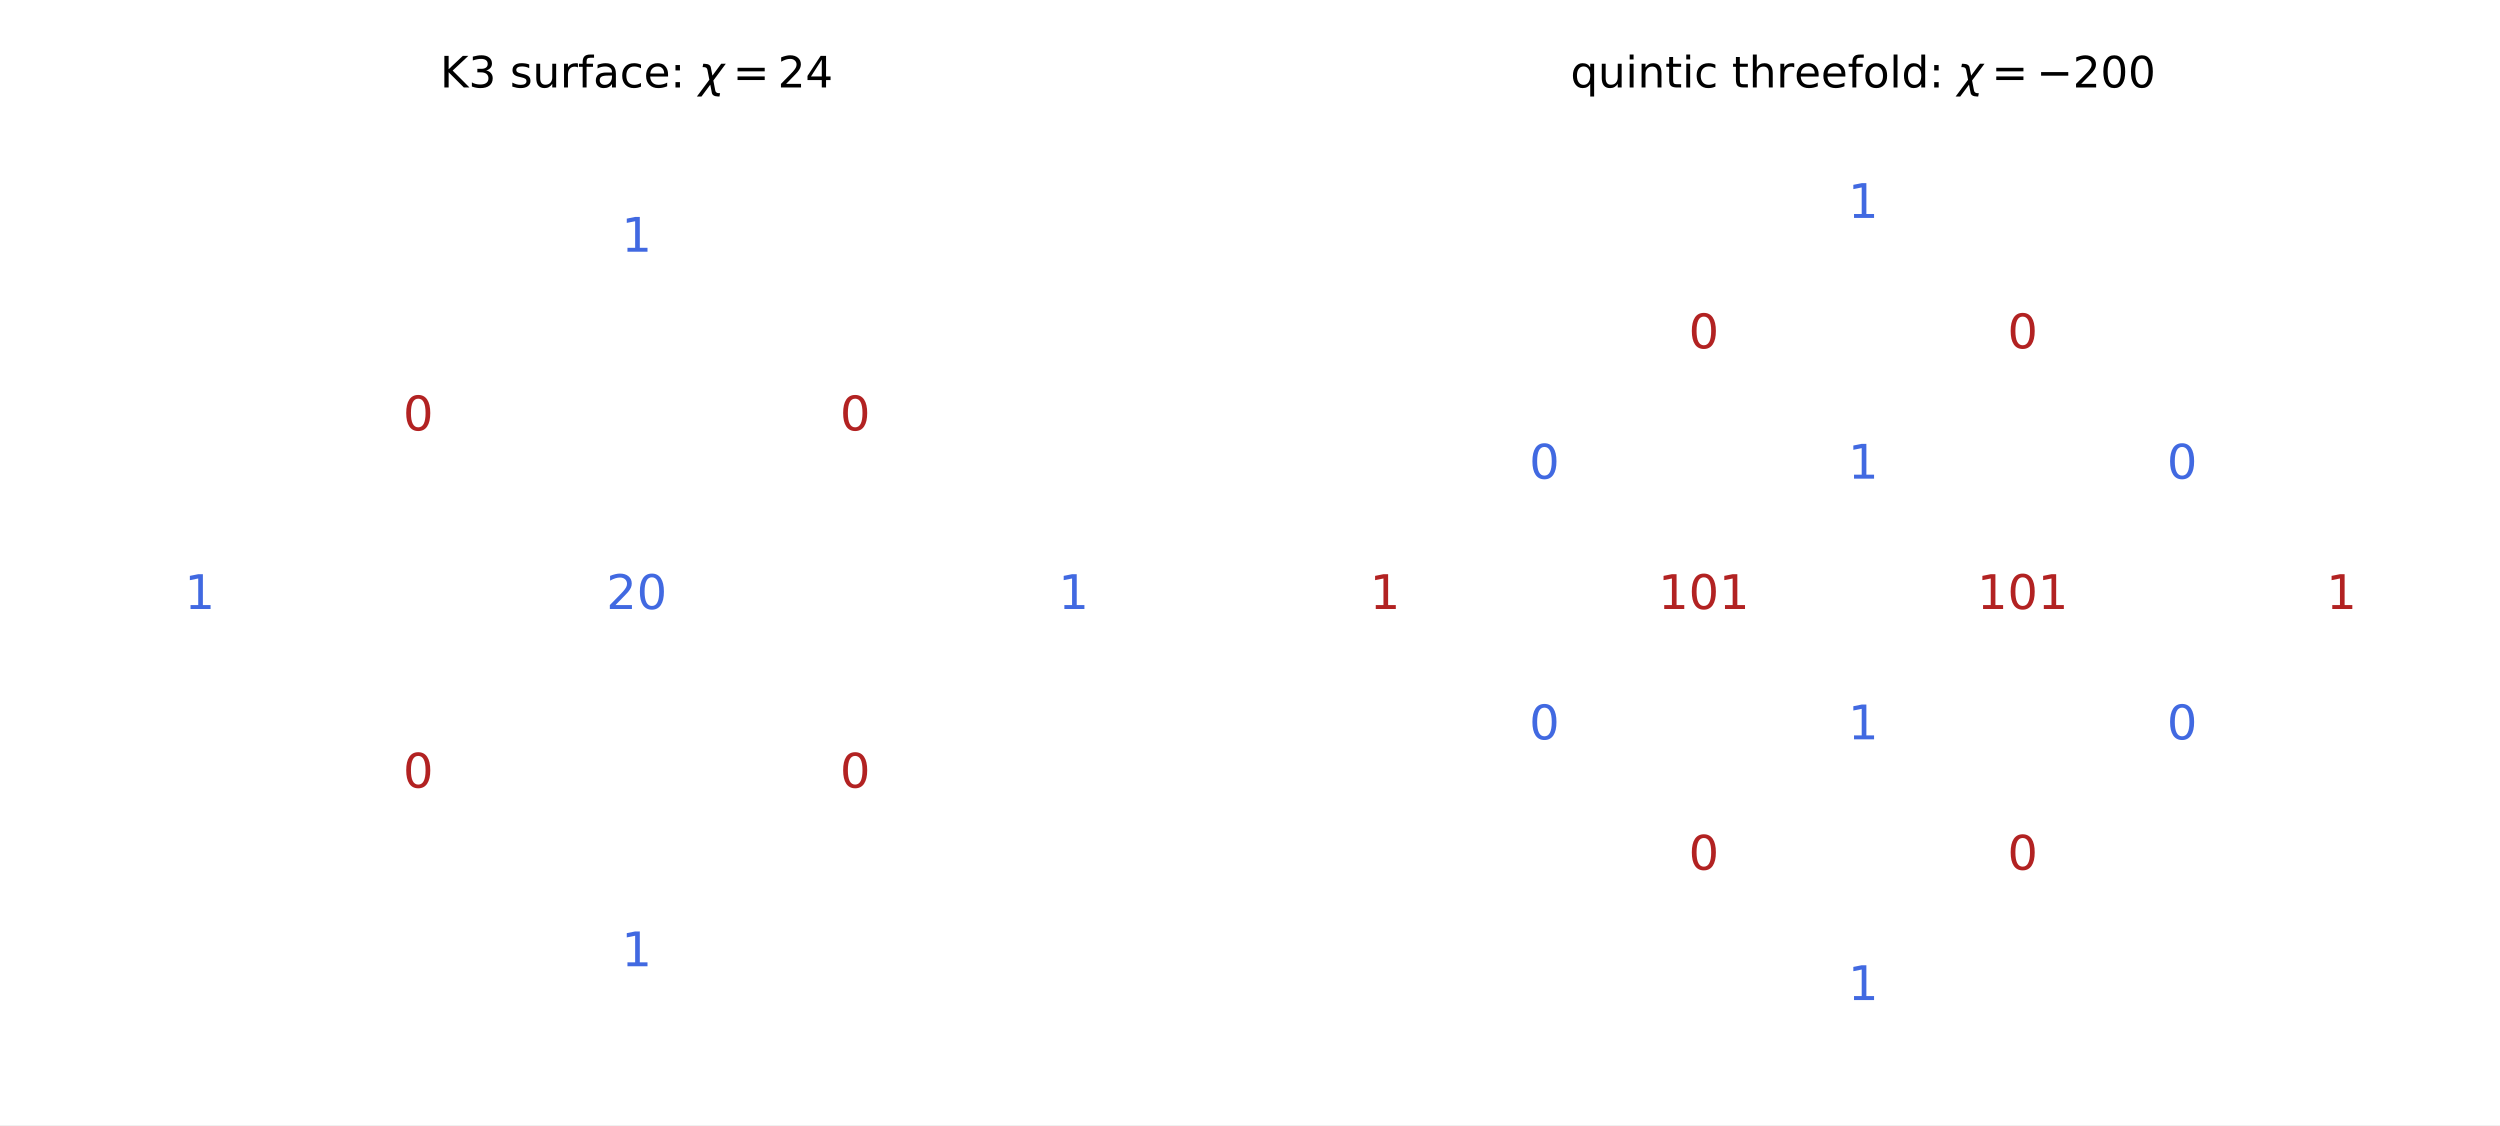
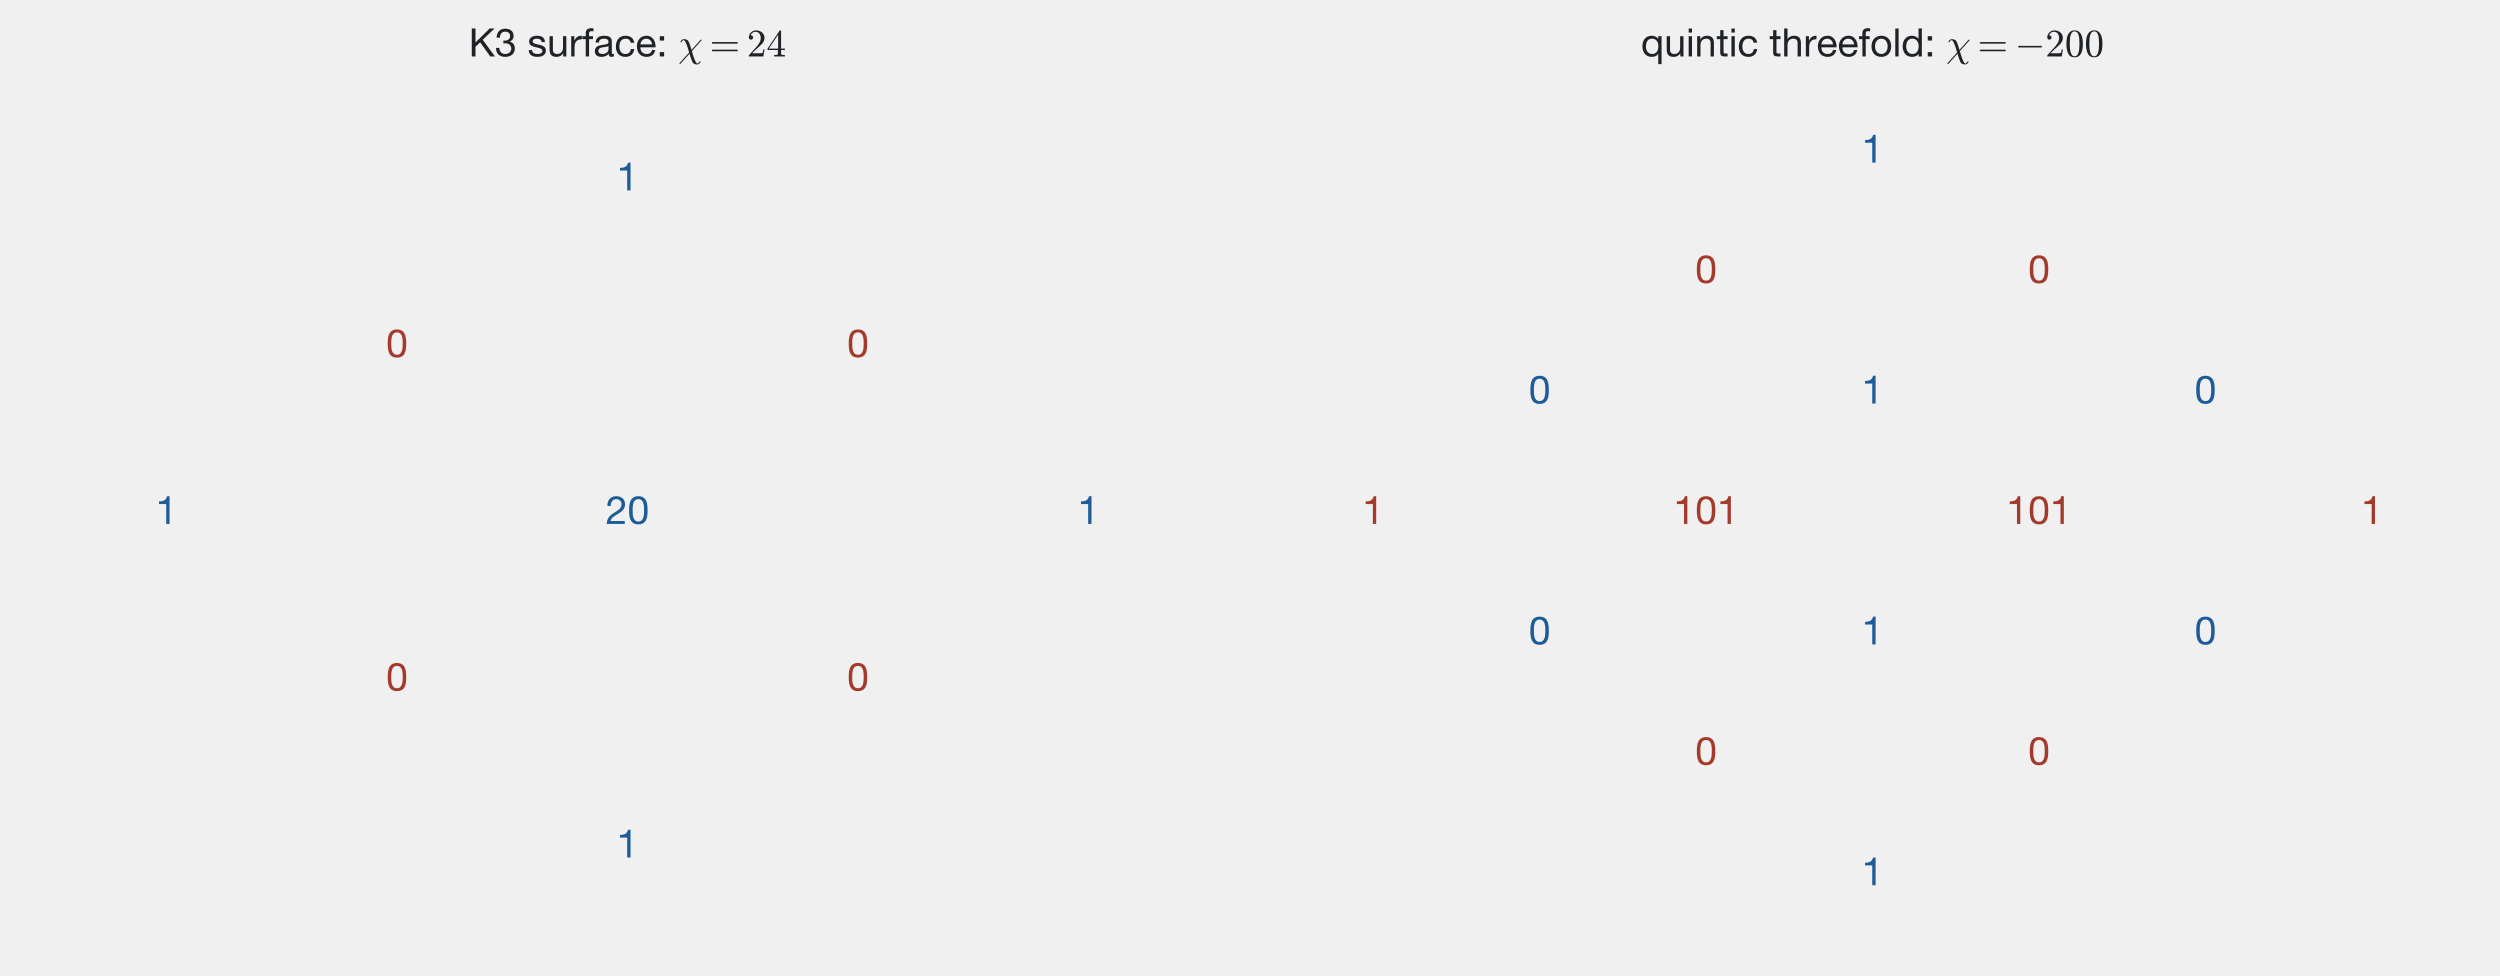
- <svg xmlns="http://www.w3.org/2000/svg" xmlns:xlink="http://www.w3.org/1999/xlink" width="576pt" height="259.2pt" viewBox="0 0 576 259.2" version="1.1">
+ <svg xmlns="http://www.w3.org/2000/svg" xmlns:xlink="http://www.w3.org/1999/xlink" width="638.64pt" height="249.22pt" viewBox="0 0 638.64 249.22" version="1.1">
  <defs>
    <style type="text/css">*{stroke-linejoin: round; stroke-linecap: butt}</style>
  </defs>
  <g id="figure_1">
    <g id="patch_1">
-       <path d="M 0 259.2  L 576 259.2  L 576 0  L 0 0  z " style="fill: #ffffff" />
+       <path d="M 0 249.22  L 638.64 249.22  L 638.64 0  L 0 0  L 0 249.22  z " style="fill: none" />
    </g>
    <g id="axes_1">
      <g id="text_1">
-         <g style="fill: #4169e1" transform="translate(143.2006 58.0042) scale(0.11 -0.11)">
-           <defs>
-             <path id="DejaVuSans-31" d="M 794 531  L 1825 531  L 1825 4091  L 703 3866  L 703 4441  L 1819 4666  L 2450 4666  L 2450 531  L 3481 531  L 3481 0  L 794 0  L 794 531  z " transform="scale(0.015625)" />
-           </defs>
-           <use xlink:href="#DejaVuSans-31" />
+         <g style="fill: #1d5b99" transform="translate(157.5103 48.64516) scale(0.1 -0.1)">
+           <defs>
+             <path id="HelveticaNeue-31" d="M 2278 0  L 2278 4538  L 1862 4538  Q 1818 4282 1696 4115  Q 1574 3949 1398 3853  Q 1222 3757 1004 3721  Q 787 3686 557 3686  L 557 3251  L 1734 3251  L 1734 0  L 2278 0  z " transform="scale(0.015625)" />
+           </defs>
+           <use xlink:href="#HelveticaNeue-31" />
        </g>
      </g>
      <g id="text_2">
-         <g style="fill: #b22222" transform="translate(193.534 99.15976) scale(0.11 -0.11)">
-           <defs>
-             <path id="DejaVuSans-30" d="M 2034 4250  Q 1547 4250 1301 3770  Q 1056 3291 1056 2328  Q 1056 1369 1301 889  Q 1547 409 2034 409  Q 2525 409 2770 889  Q 3016 1369 3016 2328  Q 3016 3291 2770 3770  Q 2525 4250 2034 4250  z M 2034 4750  Q 2819 4750 3233 4129  Q 3647 3509 3647 2328  Q 3647 1150 3233 529  Q 2819 -91 2034 -91  Q 1250 -91 836 529  Q 422 1150 422 2328  Q 422 3509 836 4129  Q 1250 4750 2034 4750  z " transform="scale(0.015625)" />
-           </defs>
-           <use xlink:href="#DejaVuSans-30" />
+         <g style="fill: #a33a2c" transform="translate(98.62954 91.24516) scale(0.1 -0.1)">
+           <defs>
+             <path id="HelveticaNeue-30" d="M 845 2234  Q 845 2400 848 2601  Q 851 2803 880 3004  Q 909 3206 963 3398  Q 1018 3590 1123 3734  Q 1229 3878 1389 3968  Q 1549 4058 1779 4058  Q 2010 4058 2170 3968  Q 2330 3878 2435 3734  Q 2541 3590 2595 3398  Q 2650 3206 2678 3004  Q 2707 2803 2710 2601  Q 2714 2400 2714 2234  Q 2714 1978 2698 1661  Q 2682 1344 2595 1065  Q 2509 787 2317 595  Q 2125 403 1779 403  Q 1434 403 1242 595  Q 1050 787 963 1065  Q 877 1344 861 1661  Q 845 1978 845 2234  z M 269 2227  Q 269 1978 281 1709  Q 294 1440 345 1184  Q 397 928 493 701  Q 589 474 755 301  Q 922 128 1174 29  Q 1427 -70 1779 -70  Q 2138 -70 2387 29  Q 2637 128 2803 301  Q 2970 474 3066 701  Q 3162 928 3213 1184  Q 3264 1440 3277 1709  Q 3290 1978 3290 2227  Q 3290 2477 3277 2745  Q 3264 3014 3213 3270  Q 3162 3526 3066 3756  Q 2970 3987 2803 4160  Q 2637 4333 2384 4435  Q 2131 4538 1779 4538  Q 1427 4538 1174 4435  Q 922 4333 755 4160  Q 589 3987 493 3756  Q 397 3526 345 3270  Q 294 3014 281 2745  Q 269 2477 269 2227  z " transform="scale(0.015625)" />
+           </defs>
+           <use xlink:href="#HelveticaNeue-30" />
        </g>
      </g>
      <g id="text_3">
-         <g style="fill: #4169e1" transform="translate(243.8673 140.3153) scale(0.11 -0.11)">
-           <use xlink:href="#DejaVuSans-31" />
+         <g style="fill: #a33a2c" transform="translate(216.3911 91.24516) scale(0.1 -0.1)">
+           <use xlink:href="#HelveticaNeue-30" />
        </g>
      </g>
      <g id="text_4">
-         <g style="fill: #b22222" transform="translate(92.86729 99.15976) scale(0.11 -0.11)">
-           <use xlink:href="#DejaVuSans-30" />
+         <g style="fill: #1d5b99" transform="translate(39.74877 133.8452) scale(0.1 -0.1)">
+           <use xlink:href="#HelveticaNeue-31" />
        </g>
      </g>
      <g id="text_5">
-         <g style="fill: #4169e1" transform="translate(139.7012 140.3153) scale(0.11 -0.11)">
-           <defs>
-             <path id="DejaVuSans-32" d="M 1228 531  L 3431 531  L 3431 0  L 469 0  L 469 531  Q 828 903 1448 1529  Q 2069 2156 2228 2338  Q 2531 2678 2651 2914  Q 2772 3150 2772 3378  Q 2772 3750 2511 3984  Q 2250 4219 1831 4219  Q 1534 4219 1204 4116  Q 875 4013 500 3803  L 500 4441  Q 881 4594 1212 4672  Q 1544 4750 1819 4750  Q 2544 4750 2975 4387  Q 3406 4025 3406 3419  Q 3406 3131 3298 2873  Q 3191 2616 2906 2266  Q 2828 2175 2409 1742  Q 1991 1309 1228 531  z " transform="scale(0.015625)" />
-           </defs>
-           <use xlink:href="#DejaVuSans-32" />
-           <use xlink:href="#DejaVuSans-30" transform="translate(63.62305 0)" />
+         <g style="fill: #1d5b99" transform="translate(154.7306 133.8452) scale(0.1 -0.1)">
+           <defs>
+             <path id="HelveticaNeue-32" d="M 282 2931  L 826 2931  Q 819 3136 867 3337  Q 915 3539 1024 3699  Q 1133 3859 1302 3958  Q 1472 4058 1709 4058  Q 1888 4058 2048 4000  Q 2208 3942 2326 3833  Q 2445 3725 2515 3574  Q 2586 3424 2586 3238  Q 2586 3002 2512 2822  Q 2438 2643 2294 2489  Q 2150 2336 1932 2185  Q 1715 2035 1427 1856  Q 1190 1715 972 1555  Q 755 1395 582 1184  Q 410 973 298 688  Q 186 403 154 0  L 3117 0  L 3117 480  L 787 480  Q 826 691 950 854  Q 1075 1018 1251 1158  Q 1427 1299 1638 1424  Q 1850 1549 2061 1677  Q 2272 1811 2470 1958  Q 2669 2106 2822 2288  Q 2976 2470 3069 2700  Q 3162 2931 3162 3232  Q 3162 3552 3050 3795  Q 2938 4038 2746 4201  Q 2554 4365 2294 4451  Q 2035 4538 1741 4538  Q 1382 4538 1100 4416  Q 819 4294 630 4080  Q 442 3866 352 3571  Q 262 3277 282 2931  z " transform="scale(0.015625)" />
+           </defs>
+           <use xlink:href="#HelveticaNeue-32" />
+           <use xlink:href="#HelveticaNeue-30" transform="translate(55.59999 0)" />
        </g>
      </g>
      <g id="text_6">
-         <g style="fill: #b22222" transform="translate(193.534 181.4709) scale(0.11 -0.11)">
-           <use xlink:href="#DejaVuSans-30" />
+         <g style="fill: #1d5b99" transform="translate(275.2719 133.8452) scale(0.1 -0.1)">
+           <use xlink:href="#HelveticaNeue-31" />
        </g>
      </g>
      <g id="text_7">
-         <g style="fill: #4169e1" transform="translate(42.53396 140.3153) scale(0.11 -0.11)">
-           <use xlink:href="#DejaVuSans-31" />
+         <g style="fill: #a33a2c" transform="translate(98.62954 176.4452) scale(0.1 -0.1)">
+           <use xlink:href="#HelveticaNeue-30" />
        </g>
      </g>
      <g id="text_8">
-         <g style="fill: #b22222" transform="translate(92.86729 181.4709) scale(0.11 -0.11)">
-           <use xlink:href="#DejaVuSans-30" />
+         <g style="fill: #a33a2c" transform="translate(216.3911 176.4452) scale(0.1 -0.1)">
+           <use xlink:href="#HelveticaNeue-30" />
        </g>
      </g>
      <g id="text_9">
-         <g style="fill: #4169e1" transform="translate(143.2006 222.6264) scale(0.11 -0.11)">
-           <use xlink:href="#DejaVuSans-31" />
+         <g style="fill: #1d5b99" transform="translate(157.5103 219.0452) scale(0.1 -0.1)">
+           <use xlink:href="#HelveticaNeue-31" />
        </g>
      </g>
      <g id="text_10">
-         <g transform="translate(101.4 20.16) scale(0.1 -0.1)">
-           <defs>
-             <path id="DejaVuSans-4b" d="M 628 4666  L 1259 4666  L 1259 2694  L 3353 4666  L 4166 4666  L 1850 2491  L 4331 0  L 3500 0  L 1259 2247  L 1259 0  L 628 0  L 628 4666  z " transform="scale(0.015625)" />
-             <path id="DejaVuSans-33" d="M 2597 2516  Q 3050 2419 3304 2112  Q 3559 1806 3559 1356  Q 3559 666 3084 287  Q 2609 -91 1734 -91  Q 1441 -91 1130 -33  Q 819 25 488 141  L 488 750  Q 750 597 1062 519  Q 1375 441 1716 441  Q 2309 441 2620 675  Q 2931 909 2931 1356  Q 2931 1769 2642 2001  Q 2353 2234 1838 2234  L 1294 2234  L 1294 2753  L 1863 2753  Q 2328 2753 2575 2939  Q 2822 3125 2822 3475  Q 2822 3834 2567 4026  Q 2313 4219 1838 4219  Q 1578 4219 1281 4162  Q 984 4106 628 3988  L 628 4550  Q 988 4650 1302 4700  Q 1616 4750 1894 4750  Q 2613 4750 3031 4423  Q 3450 4097 3450 3541  Q 3450 3153 3228 2886  Q 3006 2619 2597 2516  z " transform="scale(0.015625)" />
-             <path id="DejaVuSans-20" transform="scale(0.015625)" />
-             <path id="DejaVuSans-73" d="M 2834 3397  L 2834 2853  Q 2591 2978 2328 3040  Q 2066 3103 1784 3103  Q 1356 3103 1142 2972  Q 928 2841 928 2578  Q 928 2378 1081 2264  Q 1234 2150 1697 2047  L 1894 2003  Q 2506 1872 2764 1633  Q 3022 1394 3022 966  Q 3022 478 2636 193  Q 2250 -91 1575 -91  Q 1294 -91 989 -36  Q 684 19 347 128  L 347 722  Q 666 556 975 473  Q 1284 391 1588 391  Q 1994 391 2212 530  Q 2431 669 2431 922  Q 2431 1156 2273 1281  Q 2116 1406 1581 1522  L 1381 1569  Q 847 1681 609 1914  Q 372 2147 372 2553  Q 372 3047 722 3315  Q 1072 3584 1716 3584  Q 2034 3584 2315 3537  Q 2597 3491 2834 3397  z " transform="scale(0.015625)" />
-             <path id="DejaVuSans-75" d="M 544 1381  L 544 3500  L 1119 3500  L 1119 1403  Q 1119 906 1312 657  Q 1506 409 1894 409  Q 2359 409 2629 706  Q 2900 1003 2900 1516  L 2900 3500  L 3475 3500  L 3475 0  L 2900 0  L 2900 538  Q 2691 219 2414 64  Q 2138 -91 1772 -91  Q 1169 -91 856 284  Q 544 659 544 1381  z M 1991 3584  L 1991 3584  z " transform="scale(0.015625)" />
-             <path id="DejaVuSans-72" d="M 2631 2963  Q 2534 3019 2420 3045  Q 2306 3072 2169 3072  Q 1681 3072 1420 2755  Q 1159 2438 1159 1844  L 1159 0  L 581 0  L 581 3500  L 1159 3500  L 1159 2956  Q 1341 3275 1631 3429  Q 1922 3584 2338 3584  Q 2397 3584 2469 3576  Q 2541 3569 2628 3553  L 2631 2963  z " transform="scale(0.015625)" />
-             <path id="DejaVuSans-66" d="M 2375 4863  L 2375 4384  L 1825 4384  Q 1516 4384 1395 4259  Q 1275 4134 1275 3809  L 1275 3500  L 2222 3500  L 2222 3053  L 1275 3053  L 1275 0  L 697 0  L 697 3053  L 147 3053  L 147 3500  L 697 3500  L 697 3744  Q 697 4328 969 4595  Q 1241 4863 1831 4863  L 2375 4863  z " transform="scale(0.015625)" />
-             <path id="DejaVuSans-61" d="M 2194 1759  Q 1497 1759 1228 1600  Q 959 1441 959 1056  Q 959 750 1161 570  Q 1363 391 1709 391  Q 2188 391 2477 730  Q 2766 1069 2766 1631  L 2766 1759  L 2194 1759  z M 3341 1997  L 3341 0  L 2766 0  L 2766 531  Q 2569 213 2275 61  Q 1981 -91 1556 -91  Q 1019 -91 701 211  Q 384 513 384 1019  Q 384 1609 779 1909  Q 1175 2209 1959 2209  L 2766 2209  L 2766 2266  Q 2766 2663 2505 2880  Q 2244 3097 1772 3097  Q 1472 3097 1187 3025  Q 903 2953 641 2809  L 641 3341  Q 956 3463 1253 3523  Q 1550 3584 1831 3584  Q 2591 3584 2966 3190  Q 3341 2797 3341 1997  z " transform="scale(0.015625)" />
-             <path id="DejaVuSans-63" d="M 3122 3366  L 3122 2828  Q 2878 2963 2633 3030  Q 2388 3097 2138 3097  Q 1578 3097 1268 2742  Q 959 2388 959 1747  Q 959 1106 1268 751  Q 1578 397 2138 397  Q 2388 397 2633 464  Q 2878 531 3122 666  L 3122 134  Q 2881 22 2623 -34  Q 2366 -91 2075 -91  Q 1284 -91 818 406  Q 353 903 353 1747  Q 353 2603 823 3093  Q 1294 3584 2113 3584  Q 2378 3584 2631 3529  Q 2884 3475 3122 3366  z " transform="scale(0.015625)" />
-             <path id="DejaVuSans-65" d="M 3597 1894  L 3597 1613  L 953 1613  Q 991 1019 1311 708  Q 1631 397 2203 397  Q 2534 397 2845 478  Q 3156 559 3463 722  L 3463 178  Q 3153 47 2828 -22  Q 2503 -91 2169 -91  Q 1331 -91 842 396  Q 353 884 353 1716  Q 353 2575 817 3079  Q 1281 3584 2069 3584  Q 2775 3584 3186 3129  Q 3597 2675 3597 1894  z M 3022 2063  Q 3016 2534 2758 2815  Q 2500 3097 2075 3097  Q 1594 3097 1305 2825  Q 1016 2553 972 2059  L 3022 2063  z " transform="scale(0.015625)" />
-             <path id="DejaVuSans-3a" d="M 750 794  L 1409 794  L 1409 0  L 750 0  L 750 794  z M 750 3309  L 1409 3309  L 1409 2516  L 750 2516  L 750 3309  z " transform="scale(0.015625)" />
-             <path id="DejaVuSans-Oblique-3c7" d="M 1922 -781  L 1691 416  L 394 -1334  L -284 -1334  L 1553 1141  L 1269 2613  Q 1194 3006 713 3006  L 559 3006  L 653 3500  L 872 3494  Q 1675 3472 1775 2950  L 2006 1753  L 3303 3503  L 3981 3503  L 2144 1028  L 2428 -444  Q 2503 -838 2984 -838  L 3138 -838  L 3044 -1331  L 2825 -1325  Q 2022 -1303 1922 -781  z " transform="scale(0.015625)" />
-             <path id="DejaVuSans-3d" d="M 678 2906  L 4684 2906  L 4684 2381  L 678 2381  L 678 2906  z M 678 1631  L 4684 1631  L 4684 1100  L 678 1100  L 678 1631  z " transform="scale(0.015625)" />
-             <path id="DejaVuSans-34" d="M 2419 4116  L 825 1625  L 2419 1625  L 2419 4116  z M 2253 4666  L 3047 4666  L 3047 1625  L 3713 1625  L 3713 1100  L 3047 1100  L 3047 0  L 2419 0  L 2419 1100  L 313 1100  L 313 1709  L 2253 4666  z " transform="scale(0.015625)" />
-           </defs>
-           <use xlink:href="#DejaVuSans-4b" transform="translate(0 0.015625)" />
-           <use xlink:href="#DejaVuSans-33" transform="translate(65.57617 0.015625)" />
-           <use xlink:href="#DejaVuSans-20" transform="translate(129.1992 0.015625)" />
-           <use xlink:href="#DejaVuSans-73" transform="translate(160.9863 0.015625)" />
-           <use xlink:href="#DejaVuSans-75" transform="translate(213.0859 0.015625)" />
-           <use xlink:href="#DejaVuSans-72" transform="translate(276.4648 0.015625)" />
-           <use xlink:href="#DejaVuSans-66" transform="translate(317.5781 0.015625)" />
-           <use xlink:href="#DejaVuSans-61" transform="translate(352.7832 0.015625)" />
-           <use xlink:href="#DejaVuSans-63" transform="translate(414.0625 0.015625)" />
-           <use xlink:href="#DejaVuSans-65" transform="translate(469.043 0.015625)" />
-           <use xlink:href="#DejaVuSans-3a" transform="translate(530.5664 0.015625)" />
-           <use xlink:href="#DejaVuSans-20" transform="translate(564.2578 0.015625)" />
-           <use xlink:href="#DejaVuSans-Oblique-3c7" transform="translate(596.0449 0.015625)" />
-           <use xlink:href="#DejaVuSans-3d" transform="translate(674.707 0.015625)" />
-           <use xlink:href="#DejaVuSans-32" transform="translate(777.9785 0.015625)" />
-           <use xlink:href="#DejaVuSans-34" transform="translate(841.6016 0.015625)" />
+         <g style="fill: #1f2328" transform="translate(119.74 14.5) scale(0.1 -0.1)">
+           <defs>
+             <path id="HelveticaNeue-4b" d="M 499 4570  L 499 0  L 1107 0  L 1107 1600  L 1869 2310  L 3520 0  L 4288 0  L 2285 2726  L 4211 4570  L 3424 4570  L 1107 2291  L 1107 4570  L 499 4570  z " transform="scale(0.015625)" />
+             <path id="HelveticaNeue-33" d="M 1395 2592  L 1395 2131  Q 1549 2150 1722 2150  Q 1926 2150 2102 2096  Q 2278 2042 2406 1930  Q 2534 1818 2611 1654  Q 2688 1491 2688 1280  Q 2688 1075 2608 912  Q 2528 749 2393 637  Q 2259 525 2080 464  Q 1901 403 1702 403  Q 1235 403 992 681  Q 749 960 736 1402  L 192 1402  Q 186 1050 291 774  Q 397 499 595 310  Q 794 122 1075 26  Q 1357 -70 1702 -70  Q 2022 -70 2307 16  Q 2592 102 2803 275  Q 3014 448 3139 707  Q 3264 966 3264 1306  Q 3264 1715 3062 2016  Q 2861 2317 2445 2406  L 2445 2419  Q 2714 2541 2893 2777  Q 3072 3014 3072 3322  Q 3072 3635 2966 3865  Q 2861 4096 2675 4243  Q 2490 4390 2237 4464  Q 1984 4538 1690 4538  Q 1350 4538 1091 4429  Q 832 4320 659 4128  Q 486 3936 393 3667  Q 301 3398 288 3072  L 832 3072  Q 832 3270 883 3449  Q 934 3629 1040 3763  Q 1146 3898 1309 3978  Q 1472 4058 1690 4058  Q 2035 4058 2265 3875  Q 2496 3693 2496 3328  Q 2496 3149 2425 3008  Q 2355 2867 2236 2774  Q 2118 2682 1961 2634  Q 1805 2586 1632 2586  L 1517 2586  Q 1485 2586 1453 2586  Q 1427 2586 1395 2592  z " transform="scale(0.015625)" />
+             <path id="HelveticaNeue-20" transform="scale(0.015625)" />
+             <path id="HelveticaNeue-73" d="M 742 1043  L 198 1043  Q 211 736 326 521  Q 442 307 634 176  Q 826 45 1075 -12  Q 1325 -70 1600 -70  Q 1850 -70 2102 -22  Q 2355 26 2556 147  Q 2758 269 2883 467  Q 3008 666 3008 966  Q 3008 1203 2915 1363  Q 2822 1523 2672 1628  Q 2522 1734 2326 1798  Q 2131 1862 1926 1907  Q 1734 1952 1542 1993  Q 1350 2035 1196 2096  Q 1043 2157 944 2249  Q 845 2342 845 2483  Q 845 2611 909 2691  Q 973 2771 1075 2819  Q 1178 2867 1302 2886  Q 1427 2906 1549 2906  Q 1683 2906 1814 2877  Q 1946 2848 2054 2784  Q 2163 2720 2233 2614  Q 2304 2509 2317 2349  L 2861 2349  Q 2842 2650 2733 2851  Q 2624 3053 2441 3171  Q 2259 3290 2022 3338  Q 1786 3386 1504 3386  Q 1286 3386 1065 3331  Q 845 3277 669 3165  Q 493 3053 381 2873  Q 269 2694 269 2445  Q 269 2125 429 1945  Q 589 1766 829 1667  Q 1069 1568 1350 1513  Q 1632 1459 1872 1392  Q 2112 1325 2272 1216  Q 2432 1107 2432 896  Q 2432 742 2355 643  Q 2278 544 2160 493  Q 2042 442 1901 422  Q 1760 403 1632 403  Q 1466 403 1309 435  Q 1152 467 1027 540  Q 902 614 825 739  Q 749 864 742 1043  z " transform="scale(0.015625)" />
+             <path id="HelveticaNeue-75" d="M 3149 0  L 3149 3309  L 2605 3309  L 2605 1440  Q 2605 1216 2544 1027  Q 2483 838 2361 697  Q 2240 557 2057 480  Q 1875 403 1626 403  Q 1312 403 1133 582  Q 954 762 954 1069  L 954 3309  L 410 3309  L 410 1133  Q 410 864 464 643  Q 518 422 652 262  Q 787 102 1004 16  Q 1222 -70 1549 -70  Q 1914 -70 2182 74  Q 2451 218 2624 525  L 2637 525  L 2637 0  L 3149 0  z " transform="scale(0.015625)" />
+             <path id="HelveticaNeue-72" d="M 390 3309  L 390 0  L 934 0  L 934 1472  Q 934 1792 998 2038  Q 1062 2285 1203 2457  Q 1344 2630 1574 2720  Q 1805 2810 2131 2810  L 2131 3386  Q 1690 3398 1402 3206  Q 1114 3014 915 2611  L 902 2611  L 902 3309  L 390 3309  z " transform="scale(0.015625)" />
+             <path id="HelveticaNeue-66" d="M 634 2829  L 634 0  L 1178 0  L 1178 2829  L 1818 2829  L 1818 3309  L 1178 3309  L 1178 3770  Q 1178 3987 1286 4064  Q 1395 4141 1594 4141  Q 1664 4141 1747 4131  Q 1830 4122 1901 4096  L 1901 4570  Q 1824 4595 1725 4608  Q 1626 4621 1549 4621  Q 1101 4621 867 4413  Q 634 4205 634 3802  L 634 3309  L 77 3309  L 77 2829  L 634 2829  z " transform="scale(0.015625)" />
+             <path id="HelveticaNeue-61" d="M 3341 13  Q 3200 -70 2950 -70  Q 2739 -70 2614 48  Q 2490 166 2490 435  Q 2266 166 1968 48  Q 1670 -70 1325 -70  Q 1101 -70 899 -19  Q 698 32 550 141  Q 403 250 316 426  Q 230 602 230 851  Q 230 1133 326 1312  Q 422 1491 579 1603  Q 736 1715 937 1772  Q 1139 1830 1350 1869  Q 1574 1914 1776 1936  Q 1978 1958 2131 2000  Q 2285 2042 2374 2122  Q 2464 2202 2464 2355  Q 2464 2534 2397 2643  Q 2330 2752 2224 2809  Q 2118 2867 1987 2886  Q 1856 2906 1728 2906  Q 1382 2906 1152 2774  Q 922 2643 902 2278  L 358 2278  Q 371 2586 486 2797  Q 602 3008 794 3139  Q 986 3270 1232 3328  Q 1478 3386 1760 3386  Q 1984 3386 2205 3354  Q 2426 3322 2605 3222  Q 2784 3123 2893 2944  Q 3002 2765 3002 2477  L 3002 774  Q 3002 582 3024 492  Q 3046 403 3174 403  Q 3245 403 3341 435  L 3341 13  z M 2458 1709  Q 2355 1632 2188 1597  Q 2022 1562 1840 1539  Q 1658 1517 1472 1488  Q 1286 1459 1139 1395  Q 992 1331 899 1212  Q 806 1094 806 890  Q 806 755 860 662  Q 915 570 1001 512  Q 1088 454 1203 428  Q 1318 403 1446 403  Q 1715 403 1907 476  Q 2099 550 2220 662  Q 2342 774 2400 905  Q 2458 1037 2458 1152  L 2458 1709  z " transform="scale(0.015625)" />
+             <path id="HelveticaNeue-63" d="M 2656 2246  L 3219 2246  Q 3187 2541 3065 2755  Q 2944 2970 2755 3110  Q 2566 3251 2320 3318  Q 2074 3386 1792 3386  Q 1402 3386 1107 3248  Q 813 3110 617 2870  Q 422 2630 326 2307  Q 230 1984 230 1613  Q 230 1242 329 931  Q 429 621 624 397  Q 819 173 1110 51  Q 1402 -70 1779 -70  Q 2413 -70 2781 262  Q 3149 595 3238 1210  L 2682 1210  Q 2630 826 2403 614  Q 2176 403 1773 403  Q 1517 403 1331 505  Q 1146 608 1030 777  Q 915 947 860 1164  Q 806 1382 806 1613  Q 806 1862 857 2096  Q 909 2330 1027 2509  Q 1146 2688 1344 2797  Q 1542 2906 1837 2906  Q 2182 2906 2387 2733  Q 2592 2560 2656 2246  z " transform="scale(0.015625)" />
+             <path id="HelveticaNeue-65" d="M 2707 1971  L 806 1971  Q 819 2163 889 2332  Q 960 2502 1081 2630  Q 1203 2758 1372 2832  Q 1542 2906 1754 2906  Q 1958 2906 2128 2832  Q 2298 2758 2422 2633  Q 2547 2509 2620 2336  Q 2694 2163 2707 1971  z M 3232 1050  L 2694 1050  Q 2624 723 2403 563  Q 2182 403 1837 403  Q 1568 403 1369 492  Q 1171 582 1043 732  Q 915 883 857 1078  Q 800 1274 806 1491  L 3283 1491  Q 3296 1792 3229 2125  Q 3162 2458 2986 2739  Q 2810 3021 2518 3203  Q 2227 3386 1786 3386  Q 1446 3386 1161 3258  Q 877 3130 669 2899  Q 461 2669 345 2355  Q 230 2042 230 1664  Q 243 1286 342 966  Q 442 646 640 416  Q 838 186 1129 58  Q 1421 -70 1818 -70  Q 2381 -70 2752 211  Q 3123 493 3232 1050  z " transform="scale(0.015625)" />
+             <path id="HelveticaNeue-3a" d="M 1242 2598  L 1242 3309  L 531 3309  L 531 2598  L 1242 2598  z M 531 710  L 531 0  L 1242 0  L 1242 710  L 531 710  z " transform="scale(0.015625)" />
+             <path id="Cmmi10-c2" d="M 275 -1241  Q 244 -1241 214 -1214  Q 184 -1188 184 -1159  Q 184 -1116 213 -1094  L 1778 647  Q 1672 1034 1539 1454  Q 1406 1875 1220 2269  Q 1034 2663 891 2663  Q 766 2663 694 2594  Q 622 2525 567 2423  Q 513 2322 494 2316  L 416 2316  Q 397 2316 381 2337  Q 366 2359 366 2381  Q 366 2484 455 2589  Q 544 2694 673 2761  Q 803 2828 916 2828  Q 1169 2828 1375 2737  Q 1581 2647 1684 2444  Q 1775 2250 1859 2026  Q 1944 1803 2020 1550  Q 2097 1297 2163 1069  L 3647 2719  Q 3678 2759 3725 2759  Q 3763 2759 3789 2736  Q 3816 2713 3816 2675  Q 3816 2634 3788 2613  L 2222 872  Q 2297 588 2447 114  Q 2597 -359 2780 -753  Q 2963 -1147 3109 -1147  Q 3228 -1147 3303 -1076  Q 3378 -1006 3434 -906  Q 3491 -806 3506 -800  L 3584 -800  Q 3634 -800 3634 -863  Q 3634 -1022 3445 -1167  Q 3256 -1313 3084 -1313  Q 2834 -1313 2628 -1222  Q 2422 -1131 2322 -928  Q 2084 -422 1838 447  L 353 -1203  Q 322 -1241 275 -1241  z " transform="scale(0.015625)" />
+             <path id="Cmr10-3d" d="M 481 850  Q 428 850 393 890  Q 359 931 359 978  Q 359 1031 393 1068  Q 428 1106 481 1106  L 4500 1106  Q 4547 1106 4581 1068  Q 4616 1031 4616 978  Q 4616 931 4581 890  Q 4547 850 4500 850  L 481 850  z M 481 2094  Q 428 2094 393 2131  Q 359 2169 359 2222  Q 359 2269 393 2309  Q 428 2350 481 2350  L 4500 2350  Q 4547 2350 4581 2309  Q 4616 2269 4616 2222  Q 4616 2169 4581 2131  Q 4547 2094 4500 2094  L 481 2094  z " transform="scale(0.015625)" />
+             <path id="Cmr10-32" d="M 319 0  L 319 172  Q 319 188 331 206  L 1325 1306  Q 1550 1550 1690 1715  Q 1831 1881 1968 2097  Q 2106 2313 2186 2536  Q 2266 2759 2266 3009  Q 2266 3272 2169 3511  Q 2072 3750 1880 3894  Q 1688 4038 1416 4038  Q 1138 4038 916 3870  Q 694 3703 603 3438  Q 628 3444 672 3444  Q 816 3444 917 3347  Q 1019 3250 1019 3097  Q 1019 2950 917 2848  Q 816 2747 672 2747  Q 522 2747 420 2851  Q 319 2956 319 3097  Q 319 3338 409 3548  Q 500 3759 670 3923  Q 841 4088 1055 4175  Q 1269 4263 1509 4263  Q 1875 4263 2190 4108  Q 2506 3953 2690 3670  Q 2875 3388 2875 3009  Q 2875 2731 2753 2481  Q 2631 2231 2440 2026  Q 2250 1822 1953 1562  Q 1656 1303 1563 1216  L 838 519  L 1453 519  Q 1906 519 2211 526  Q 2516 534 2534 550  Q 2609 631 2688 1141  L 2875 1141  L 2694 0  L 319 0  z " transform="scale(0.015625)" />
+             <path id="Cmr10-34" d="M 178 1056  L 178 1281  L 2156 4231  Q 2178 4263 2222 4263  L 2316 4263  Q 2388 4263 2388 4191  L 2388 1281  L 3016 1281  L 3016 1056  L 2388 1056  L 2388 428  Q 2388 297 2575 261  Q 2763 225 3009 225  L 3009 0  L 1247 0  L 1247 225  Q 1494 225 1681 261  Q 1869 297 1869 428  L 1869 1056  L 178 1056  z M 391 1281  L 1906 1281  L 1906 3547  L 391 1281  z " transform="scale(0.015625)" />
+           </defs>
+           <use xlink:href="#HelveticaNeue-4b" transform="translate(0 0.796875)" />
+           <use xlink:href="#HelveticaNeue-33" transform="translate(66.7 0.796875)" />
+           <use xlink:href="#HelveticaNeue-20" transform="translate(122.3 0.796875)" />
+           <use xlink:href="#HelveticaNeue-73" transform="translate(150.1 0.796875)" />
+           <use xlink:href="#HelveticaNeue-75" transform="translate(200.1 0.796875)" />
+           <use xlink:href="#HelveticaNeue-72" transform="translate(255.7 0.796875)" />
+           <use xlink:href="#HelveticaNeue-66" transform="translate(288.9999 0.796875)" />
+           <use xlink:href="#HelveticaNeue-61" transform="translate(318.5999 0.796875)" />
+           <use xlink:href="#HelveticaNeue-63" transform="translate(372.2999 0.796875)" />
+           <use xlink:href="#HelveticaNeue-65" transform="translate(425.9999 0.796875)" />
+           <use xlink:href="#HelveticaNeue-3a" transform="translate(479.6999 0.796875)" />
+           <use xlink:href="#HelveticaNeue-20" transform="translate(507.4999 0.796875)" />
+           <use xlink:href="#Cmmi10-c2" transform="translate(535.2999 0.796875)" />
+           <use xlink:href="#Cmr10-3d" transform="translate(615.3585 0.796875)" />
+           <use xlink:href="#Cmr10-32" transform="translate(710.6026 0.796875)" />
+           <use xlink:href="#Cmr10-34" transform="translate(760.6026 0.796875)" />
        </g>
      </g>
    </g>
    <g id="axes_2">
      <g id="text_11">
-         <g style="fill: #4169e1" transform="translate(425.8006 50.21802) scale(0.11 -0.11)">
-           <use xlink:href="#DejaVuSans-31" />
+         <g style="fill: #1d5b99" transform="translate(475.5703 41.54516) scale(0.1 -0.1)">
+           <use xlink:href="#HelveticaNeue-31" />
        </g>
      </g>
      <g id="text_12">
-         <g style="fill: #b22222" transform="translate(462.5304 80.25045) scale(0.11 -0.11)">
-           <use xlink:href="#DejaVuSans-30" />
+         <g style="fill: #a33a2c" transform="translate(518.0953 72.31182) scale(0.1 -0.1)">
+           <use xlink:href="#HelveticaNeue-30" />
        </g>
      </g>
      <g id="text_13">
-         <g style="fill: #4169e1" transform="translate(499.2601 110.2829) scale(0.11 -0.11)">
-           <use xlink:href="#DejaVuSans-30" />
+         <g style="fill: #1d5b99" transform="translate(560.6203 103.0785) scale(0.1 -0.1)">
+           <use xlink:href="#HelveticaNeue-30" />
        </g>
      </g>
      <g id="text_14">
-         <g style="fill: #b22222" transform="translate(535.9898 140.3153) scale(0.11 -0.11)">
-           <use xlink:href="#DejaVuSans-31" />
+         <g style="fill: #a33a2c" transform="translate(603.1453 133.8452) scale(0.1 -0.1)">
+           <use xlink:href="#HelveticaNeue-31" />
        </g>
      </g>
      <g id="text_15">
-         <g style="fill: #b22222" transform="translate(389.0709 80.25045) scale(0.11 -0.11)">
-           <use xlink:href="#DejaVuSans-30" />
+         <g style="fill: #a33a2c" transform="translate(433.0453 72.31182) scale(0.1 -0.1)">
+           <use xlink:href="#HelveticaNeue-30" />
        </g>
      </g>
      <g id="text_16">
-         <g style="fill: #4169e1" transform="translate(425.8006 110.2829) scale(0.11 -0.11)">
-           <use xlink:href="#DejaVuSans-31" />
+         <g style="fill: #1d5b99" transform="translate(475.5703 103.0785) scale(0.1 -0.1)">
+           <use xlink:href="#HelveticaNeue-31" />
        </g>
      </g>
      <g id="text_17">
-         <g style="fill: #b22222" transform="translate(455.5316 140.3153) scale(0.11 -0.11)">
-           <use xlink:href="#DejaVuSans-31" />
-           <use xlink:href="#DejaVuSans-30" transform="translate(63.62305 0)" />
-           <use xlink:href="#DejaVuSans-31" transform="translate(127.2461 0)" />
+         <g style="fill: #a33a2c" transform="translate(512.5359 133.8452) scale(0.1 -0.1)">
+           <use xlink:href="#HelveticaNeue-31" />
+           <use xlink:href="#HelveticaNeue-30" transform="translate(55.59999 0)" />
+           <use xlink:href="#HelveticaNeue-31" transform="translate(111.2 0)" />
        </g>
      </g>
      <g id="text_18">
-         <g style="fill: #4169e1" transform="translate(499.2601 170.3477) scale(0.11 -0.11)">
-           <use xlink:href="#DejaVuSans-30" />
+         <g style="fill: #1d5b99" transform="translate(560.6203 164.6118) scale(0.1 -0.1)">
+           <use xlink:href="#HelveticaNeue-30" />
        </g>
      </g>
      <g id="text_19">
-         <g style="fill: #4169e1" transform="translate(352.3412 110.2829) scale(0.11 -0.11)">
-           <use xlink:href="#DejaVuSans-30" />
+         <g style="fill: #1d5b99" transform="translate(390.5203 103.0785) scale(0.1 -0.1)">
+           <use xlink:href="#HelveticaNeue-30" />
        </g>
      </g>
      <g id="text_20">
-         <g style="fill: #b22222" transform="translate(382.0721 140.3153) scale(0.11 -0.11)">
-           <use xlink:href="#DejaVuSans-31" />
-           <use xlink:href="#DejaVuSans-30" transform="translate(63.62305 0)" />
-           <use xlink:href="#DejaVuSans-31" transform="translate(127.2461 0)" />
+         <g style="fill: #a33a2c" transform="translate(427.4859 133.8452) scale(0.1 -0.1)">
+           <use xlink:href="#HelveticaNeue-31" />
+           <use xlink:href="#HelveticaNeue-30" transform="translate(55.59999 0)" />
+           <use xlink:href="#HelveticaNeue-31" transform="translate(111.2 0)" />
        </g>
      </g>
      <g id="text_21">
-         <g style="fill: #4169e1" transform="translate(425.8006 170.3477) scale(0.11 -0.11)">
-           <use xlink:href="#DejaVuSans-31" />
+         <g style="fill: #1d5b99" transform="translate(475.5703 164.6118) scale(0.1 -0.1)">
+           <use xlink:href="#HelveticaNeue-31" />
        </g>
      </g>
      <g id="text_22">
-         <g style="fill: #b22222" transform="translate(462.5304 200.3802) scale(0.11 -0.11)">
-           <use xlink:href="#DejaVuSans-30" />
+         <g style="fill: #a33a2c" transform="translate(518.0953 195.3785) scale(0.1 -0.1)">
+           <use xlink:href="#HelveticaNeue-30" />
        </g>
      </g>
      <g id="text_23">
-         <g style="fill: #b22222" transform="translate(315.6114 140.3153) scale(0.11 -0.11)">
-           <use xlink:href="#DejaVuSans-31" />
+         <g style="fill: #a33a2c" transform="translate(347.9953 133.8452) scale(0.1 -0.1)">
+           <use xlink:href="#HelveticaNeue-31" />
        </g>
      </g>
      <g id="text_24">
-         <g style="fill: #4169e1" transform="translate(352.3412 170.3477) scale(0.11 -0.11)">
-           <use xlink:href="#DejaVuSans-30" />
+         <g style="fill: #1d5b99" transform="translate(390.5203 164.6118) scale(0.1 -0.1)">
+           <use xlink:href="#HelveticaNeue-30" />
        </g>
      </g>
      <g id="text_25">
-         <g style="fill: #b22222" transform="translate(389.0709 200.3802) scale(0.11 -0.11)">
-           <use xlink:href="#DejaVuSans-30" />
+         <g style="fill: #a33a2c" transform="translate(433.0453 195.3785) scale(0.1 -0.1)">
+           <use xlink:href="#HelveticaNeue-30" />
        </g>
      </g>
      <g id="text_26">
-         <g style="fill: #4169e1" transform="translate(425.8006 230.4126) scale(0.11 -0.11)">
-           <use xlink:href="#DejaVuSans-31" />
+         <g style="fill: #1d5b99" transform="translate(475.5703 226.1452) scale(0.1 -0.1)">
+           <use xlink:href="#HelveticaNeue-31" />
        </g>
      </g>
      <g id="text_27">
-         <g transform="translate(361.85 20.16) scale(0.1 -0.1)">
-           <defs>
-             <path id="DejaVuSans-71" d="M 947 1747  Q 947 1113 1208 752  Q 1469 391 1925 391  Q 2381 391 2643 752  Q 2906 1113 2906 1747  Q 2906 2381 2643 2742  Q 2381 3103 1925 3103  Q 1469 3103 1208 2742  Q 947 2381 947 1747  z M 2906 525  Q 2725 213 2448 61  Q 2172 -91 1784 -91  Q 1150 -91 751 415  Q 353 922 353 1747  Q 353 2572 751 3078  Q 1150 3584 1784 3584  Q 2172 3584 2448 3432  Q 2725 3281 2906 2969  L 2906 3500  L 3481 3500  L 3481 -1331  L 2906 -1331  L 2906 525  z " transform="scale(0.015625)" />
-             <path id="DejaVuSans-69" d="M 603 3500  L 1178 3500  L 1178 0  L 603 0  L 603 3500  z M 603 4863  L 1178 4863  L 1178 4134  L 603 4134  L 603 4863  z " transform="scale(0.015625)" />
-             <path id="DejaVuSans-6e" d="M 3513 2113  L 3513 0  L 2938 0  L 2938 2094  Q 2938 2591 2744 2837  Q 2550 3084 2163 3084  Q 1697 3084 1428 2787  Q 1159 2491 1159 1978  L 1159 0  L 581 0  L 581 3500  L 1159 3500  L 1159 2956  Q 1366 3272 1645 3428  Q 1925 3584 2291 3584  Q 2894 3584 3203 3211  Q 3513 2838 3513 2113  z " transform="scale(0.015625)" />
-             <path id="DejaVuSans-74" d="M 1172 4494  L 1172 3500  L 2356 3500  L 2356 3053  L 1172 3053  L 1172 1153  Q 1172 725 1289 603  Q 1406 481 1766 481  L 2356 481  L 2356 0  L 1766 0  Q 1100 0 847 248  Q 594 497 594 1153  L 594 3053  L 172 3053  L 172 3500  L 594 3500  L 594 4494  L 1172 4494  z " transform="scale(0.015625)" />
-             <path id="DejaVuSans-68" d="M 3513 2113  L 3513 0  L 2938 0  L 2938 2094  Q 2938 2591 2744 2837  Q 2550 3084 2163 3084  Q 1697 3084 1428 2787  Q 1159 2491 1159 1978  L 1159 0  L 581 0  L 581 4863  L 1159 4863  L 1159 2956  Q 1366 3272 1645 3428  Q 1925 3584 2291 3584  Q 2894 3584 3203 3211  Q 3513 2838 3513 2113  z " transform="scale(0.015625)" />
-             <path id="DejaVuSans-6f" d="M 1959 3097  Q 1497 3097 1228 2736  Q 959 2375 959 1747  Q 959 1119 1226 758  Q 1494 397 1959 397  Q 2419 397 2687 759  Q 2956 1122 2956 1747  Q 2956 2369 2687 2733  Q 2419 3097 1959 3097  z M 1959 3584  Q 2709 3584 3137 3096  Q 3566 2609 3566 1747  Q 3566 888 3137 398  Q 2709 -91 1959 -91  Q 1206 -91 779 398  Q 353 888 353 1747  Q 353 2609 779 3096  Q 1206 3584 1959 3584  z " transform="scale(0.015625)" />
-             <path id="DejaVuSans-6c" d="M 603 4863  L 1178 4863  L 1178 0  L 603 0  L 603 4863  z " transform="scale(0.015625)" />
-             <path id="DejaVuSans-64" d="M 2906 2969  L 2906 4863  L 3481 4863  L 3481 0  L 2906 0  L 2906 525  Q 2725 213 2448 61  Q 2172 -91 1784 -91  Q 1150 -91 751 415  Q 353 922 353 1747  Q 353 2572 751 3078  Q 1150 3584 1784 3584  Q 2172 3584 2448 3432  Q 2725 3281 2906 2969  z M 947 1747  Q 947 1113 1208 752  Q 1469 391 1925 391  Q 2381 391 2643 752  Q 2906 1113 2906 1747  Q 2906 2381 2643 2742  Q 2381 3103 1925 3103  Q 1469 3103 1208 2742  Q 947 2381 947 1747  z " transform="scale(0.015625)" />
-             <path id="DejaVuSans-2212" d="M 678 2272  L 4684 2272  L 4684 1741  L 678 1741  L 678 2272  z " transform="scale(0.015625)" />
-           </defs>
-           <use xlink:href="#DejaVuSans-71" transform="translate(0 0.015625)" />
-           <use xlink:href="#DejaVuSans-75" transform="translate(63.47656 0.015625)" />
-           <use xlink:href="#DejaVuSans-69" transform="translate(126.8555 0.015625)" />
-           <use xlink:href="#DejaVuSans-6e" transform="translate(154.6387 0.015625)" />
-           <use xlink:href="#DejaVuSans-74" transform="translate(218.0176 0.015625)" />
-           <use xlink:href="#DejaVuSans-69" transform="translate(257.2266 0.015625)" />
-           <use xlink:href="#DejaVuSans-63" transform="translate(285.0098 0.015625)" />
-           <use xlink:href="#DejaVuSans-20" transform="translate(339.9902 0.015625)" />
-           <use xlink:href="#DejaVuSans-74" transform="translate(371.7773 0.015625)" />
-           <use xlink:href="#DejaVuSans-68" transform="translate(410.9863 0.015625)" />
-           <use xlink:href="#DejaVuSans-72" transform="translate(474.3652 0.015625)" />
-           <use xlink:href="#DejaVuSans-65" transform="translate(515.4785 0.015625)" />
-           <use xlink:href="#DejaVuSans-65" transform="translate(577.002 0.015625)" />
-           <use xlink:href="#DejaVuSans-66" transform="translate(638.5254 0.015625)" />
-           <use xlink:href="#DejaVuSans-6f" transform="translate(673.7305 0.015625)" />
-           <use xlink:href="#DejaVuSans-6c" transform="translate(734.9121 0.015625)" />
-           <use xlink:href="#DejaVuSans-64" transform="translate(762.6953 0.015625)" />
-           <use xlink:href="#DejaVuSans-3a" transform="translate(826.1719 0.015625)" />
-           <use xlink:href="#DejaVuSans-20" transform="translate(859.8633 0.015625)" />
-           <use xlink:href="#DejaVuSans-Oblique-3c7" transform="translate(891.6504 0.015625)" />
-           <use xlink:href="#DejaVuSans-3d" transform="translate(970.3125 0.015625)" />
-           <use xlink:href="#DejaVuSans-2212" transform="translate(1073.584 0.015625)" />
-           <use xlink:href="#DejaVuSans-32" transform="translate(1157.373 0.015625)" />
-           <use xlink:href="#DejaVuSans-30" transform="translate(1220.996 0.015625)" />
-           <use xlink:href="#DejaVuSans-30" transform="translate(1284.619 0.015625)" />
+         <g style="fill: #1f2328" transform="translate(419.2 14.5) scale(0.1 -0.1)">
+           <defs>
+             <path id="HelveticaNeue-71" d="M 806 1626  Q 806 1869 857 2099  Q 909 2330 1024 2509  Q 1139 2688 1331 2797  Q 1523 2906 1798 2906  Q 2080 2906 2278 2800  Q 2477 2694 2601 2521  Q 2726 2349 2784 2121  Q 2842 1894 2842 1651  Q 2842 1421 2787 1197  Q 2733 973 2611 797  Q 2490 621 2298 512  Q 2106 403 1830 403  Q 1568 403 1373 505  Q 1178 608 1053 781  Q 928 954 867 1174  Q 806 1395 806 1626  z M 3366 -1261  L 3366 3309  L 2822 3309  L 2822 2867  L 2810 2867  Q 2720 3014 2589 3113  Q 2458 3213 2310 3273  Q 2163 3334 2016 3360  Q 1869 3386 1741 3386  Q 1363 3386 1078 3248  Q 794 3110 605 2876  Q 416 2643 323 2329  Q 230 2016 230 1664  Q 230 1312 326 998  Q 422 685 611 448  Q 800 211 1085 70  Q 1370 -70 1754 -70  Q 2099 -70 2387 51  Q 2675 173 2810 448  L 2822 448  L 2822 -1261  L 3366 -1261  z " transform="scale(0.015625)" />
+             <path id="HelveticaNeue-69" d="M 986 3904  L 986 4570  L 442 4570  L 442 3904  L 986 3904  z M 442 3309  L 442 0  L 986 0  L 986 3309  L 442 3309  z " transform="scale(0.015625)" />
+             <path id="HelveticaNeue-6e" d="M 410 3309  L 410 0  L 954 0  L 954 1869  Q 954 2093 1014 2281  Q 1075 2470 1196 2611  Q 1318 2752 1500 2829  Q 1683 2906 1933 2906  Q 2246 2906 2425 2726  Q 2605 2547 2605 2240  L 2605 0  L 3149 0  L 3149 2176  Q 3149 2445 3094 2665  Q 3040 2886 2905 3046  Q 2771 3206 2553 3296  Q 2336 3386 2010 3386  Q 1274 3386 934 2784  L 922 2784  L 922 3309  L 410 3309  z " transform="scale(0.015625)" />
+             <path id="HelveticaNeue-74" d="M 1165 3309  L 1165 4301  L 621 4301  L 621 3309  L 58 3309  L 58 2829  L 621 2829  L 621 723  Q 621 493 665 352  Q 710 211 803 134  Q 896 58 1046 29  Q 1197 0 1408 0  L 1824 0  L 1824 480  L 1574 480  Q 1446 480 1366 489  Q 1286 499 1241 531  Q 1197 563 1181 620  Q 1165 678 1165 774  L 1165 2829  L 1824 2829  L 1824 3309  L 1165 3309  z " transform="scale(0.015625)" />
+             <path id="HelveticaNeue-68" d="M 410 4570  L 410 0  L 954 0  L 954 1869  Q 954 2093 1014 2281  Q 1075 2470 1196 2611  Q 1318 2752 1500 2829  Q 1683 2906 1933 2906  Q 2246 2906 2425 2726  Q 2605 2547 2605 2240  L 2605 0  L 3149 0  L 3149 2176  Q 3149 2445 3094 2665  Q 3040 2886 2905 3046  Q 2771 3206 2553 3296  Q 2336 3386 2010 3386  Q 1862 3386 1705 3354  Q 1549 3322 1405 3254  Q 1261 3187 1145 3081  Q 1030 2976 966 2822  L 954 2822  L 954 4570  L 410 4570  z " transform="scale(0.015625)" />
+             <path id="HelveticaNeue-6f" d="M 806 1651  Q 806 1952 886 2185  Q 966 2419 1107 2579  Q 1248 2739 1437 2822  Q 1626 2906 1837 2906  Q 2048 2906 2237 2822  Q 2426 2739 2566 2579  Q 2707 2419 2787 2185  Q 2867 1952 2867 1651  Q 2867 1350 2787 1116  Q 2707 883 2566 726  Q 2426 570 2237 486  Q 2048 403 1837 403  Q 1626 403 1437 486  Q 1248 570 1107 726  Q 966 883 886 1116  Q 806 1350 806 1651  z M 230 1651  Q 230 1286 332 972  Q 435 659 640 425  Q 845 192 1145 61  Q 1446 -70 1837 -70  Q 2234 -70 2531 61  Q 2829 192 3033 425  Q 3238 659 3340 972  Q 3443 1286 3443 1651  Q 3443 2016 3340 2333  Q 3238 2650 3033 2883  Q 2829 3117 2531 3251  Q 2234 3386 1837 3386  Q 1446 3386 1145 3251  Q 845 3117 640 2883  Q 435 2650 332 2333  Q 230 2016 230 1651  z " transform="scale(0.015625)" />
+             <path id="HelveticaNeue-6c" d="M 442 4570  L 442 0  L 986 0  L 986 4570  L 442 4570  z " transform="scale(0.015625)" />
+             <path id="HelveticaNeue-64" d="M 806 1626  Q 806 1869 857 2099  Q 909 2330 1024 2509  Q 1139 2688 1331 2797  Q 1523 2906 1798 2906  Q 2080 2906 2278 2800  Q 2477 2694 2601 2521  Q 2726 2349 2784 2121  Q 2842 1894 2842 1651  Q 2842 1421 2787 1197  Q 2733 973 2611 797  Q 2490 621 2298 512  Q 2106 403 1830 403  Q 1568 403 1373 505  Q 1178 608 1053 781  Q 928 954 867 1174  Q 806 1395 806 1626  z M 3366 0  L 3366 4570  L 2822 4570  L 2822 2867  L 2810 2867  Q 2720 3014 2589 3113  Q 2458 3213 2310 3273  Q 2163 3334 2016 3360  Q 1869 3386 1741 3386  Q 1363 3386 1078 3248  Q 794 3110 605 2876  Q 416 2643 323 2329  Q 230 2016 230 1664  Q 230 1312 326 998  Q 422 685 611 448  Q 800 211 1085 70  Q 1370 -70 1754 -70  Q 2099 -70 2387 51  Q 2675 173 2810 448  L 2822 448  L 2822 0  L 3366 0  z " transform="scale(0.015625)" />
+             <path id="Cmsy10-a1" d="M 653 1472  Q 600 1472 565 1512  Q 531 1553 531 1600  Q 531 1647 565 1687  Q 600 1728 653 1728  L 4325 1728  Q 4375 1728 4408 1687  Q 4441 1647 4441 1600  Q 4441 1553 4408 1512  Q 4375 1472 4325 1472  L 653 1472  z " transform="scale(0.015625)" />
+             <path id="Cmr10-30" d="M 1600 -141  Q 816 -141 533 504  Q 250 1150 250 2041  Q 250 2597 351 3087  Q 453 3578 754 3920  Q 1056 4263 1600 4263  Q 2022 4263 2290 4056  Q 2559 3850 2700 3523  Q 2841 3197 2892 2823  Q 2944 2450 2944 2041  Q 2944 1491 2842 1011  Q 2741 531 2444 195  Q 2147 -141 1600 -141  z M 1600 25  Q 1956 25 2131 390  Q 2306 756 2347 1200  Q 2388 1644 2388 2144  Q 2388 2625 2347 3031  Q 2306 3438 2132 3767  Q 1959 4097 1600 4097  Q 1238 4097 1063 3765  Q 888 3434 847 3029  Q 806 2625 806 2144  Q 806 1788 823 1472  Q 841 1156 916 820  Q 991 484 1158 254  Q 1325 25 1600 25  z " transform="scale(0.015625)" />
+           </defs>
+           <use xlink:href="#HelveticaNeue-71" transform="translate(0 0.796875)" />
+           <use xlink:href="#HelveticaNeue-75" transform="translate(59.29999 0.796875)" />
+           <use xlink:href="#HelveticaNeue-69" transform="translate(114.9 0.796875)" />
+           <use xlink:href="#HelveticaNeue-6e" transform="translate(137.1 0.796875)" />
+           <use xlink:href="#HelveticaNeue-74" transform="translate(192.7 0.796875)" />
+           <use xlink:href="#HelveticaNeue-69" transform="translate(224.2 0.796875)" />
+           <use xlink:href="#HelveticaNeue-63" transform="translate(246.3999 0.796875)" />
+           <use xlink:href="#HelveticaNeue-20" transform="translate(300.0999 0.796875)" />
+           <use xlink:href="#HelveticaNeue-74" transform="translate(327.8999 0.796875)" />
+           <use xlink:href="#HelveticaNeue-68" transform="translate(359.3999 0.796875)" />
+           <use xlink:href="#HelveticaNeue-72" transform="translate(414.9999 0.796875)" />
+           <use xlink:href="#HelveticaNeue-65" transform="translate(448.2999 0.796875)" />
+           <use xlink:href="#HelveticaNeue-65" transform="translate(501.9999 0.796875)" />
+           <use xlink:href="#HelveticaNeue-66" transform="translate(555.6999 0.796875)" />
+           <use xlink:href="#HelveticaNeue-6f" transform="translate(585.2999 0.796875)" />
+           <use xlink:href="#HelveticaNeue-6c" transform="translate(642.6999 0.796875)" />
+           <use xlink:href="#HelveticaNeue-64" transform="translate(664.8999 0.796875)" />
+           <use xlink:href="#HelveticaNeue-3a" transform="translate(724.1999 0.796875)" />
+           <use xlink:href="#HelveticaNeue-20" transform="translate(751.9998 0.796875)" />
+           <use xlink:href="#Cmmi10-c2" transform="translate(779.7998 0.796875)" />
+           <use xlink:href="#Cmr10-3d" transform="translate(859.8584 0.796875)" />
+           <use xlink:href="#Cmsy10-a1" transform="translate(955.1026 0.796875)" />
+           <use xlink:href="#Cmr10-32" transform="translate(1032.788 0.796875)" />
+           <use xlink:href="#Cmr10-30" transform="translate(1082.788 0.796875)" />
+           <use xlink:href="#Cmr10-30" transform="translate(1132.788 0.796875)" />
        </g>
      </g>
    </g>
  </g>
</svg>
